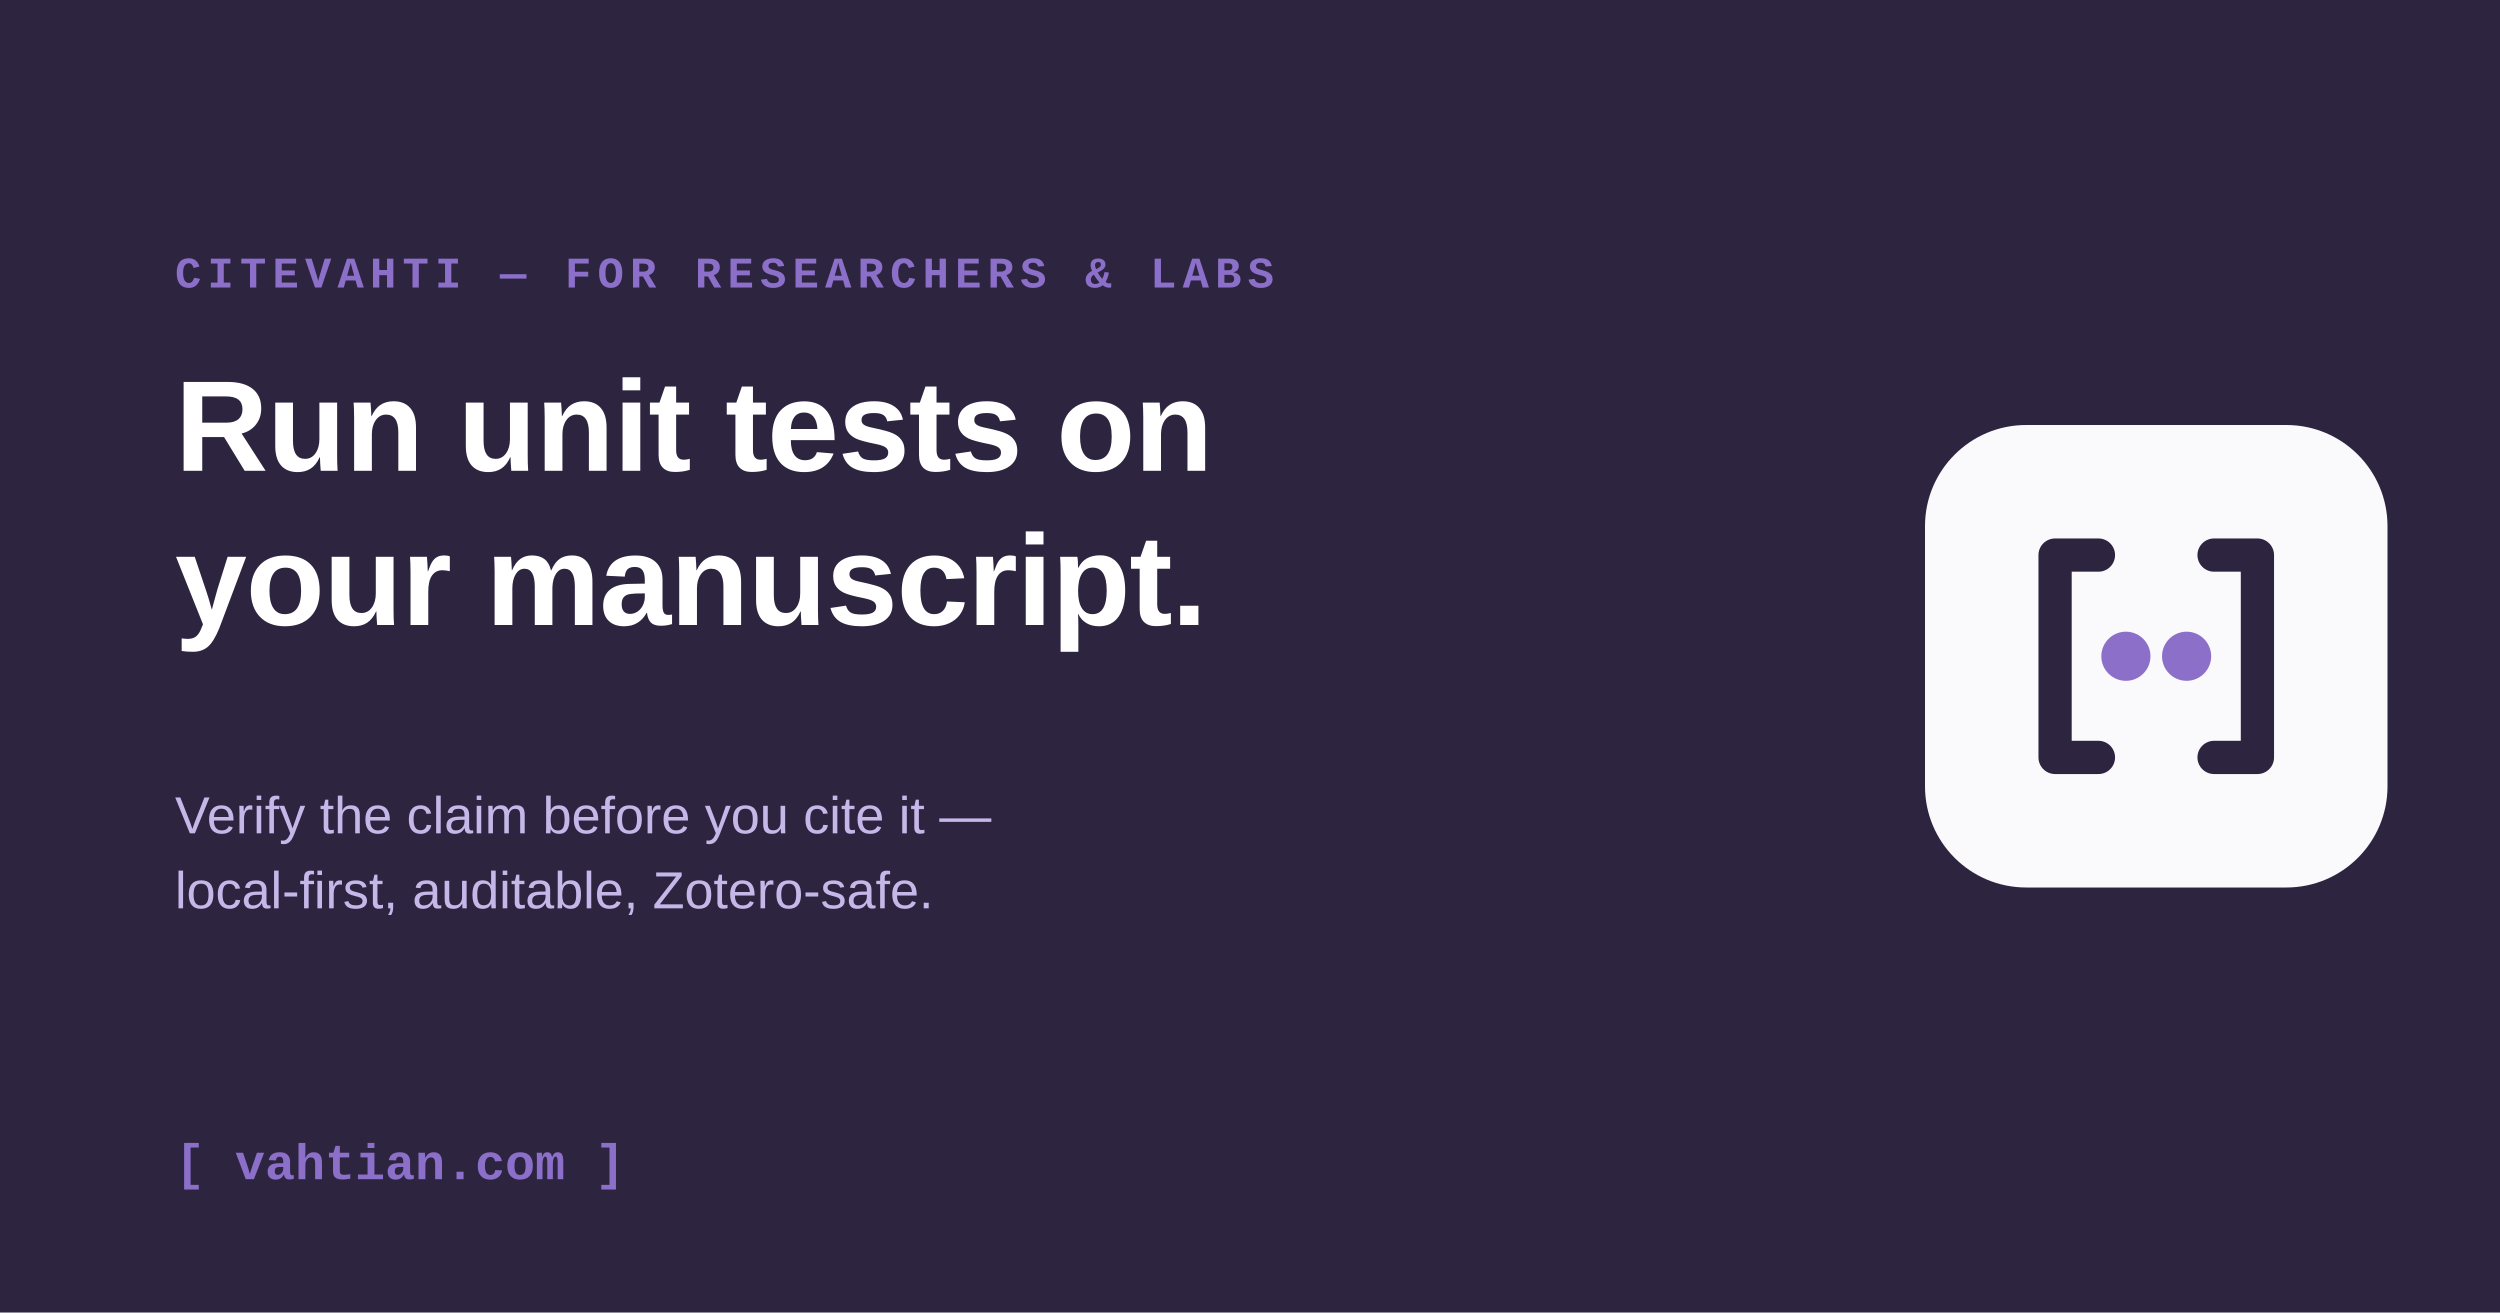
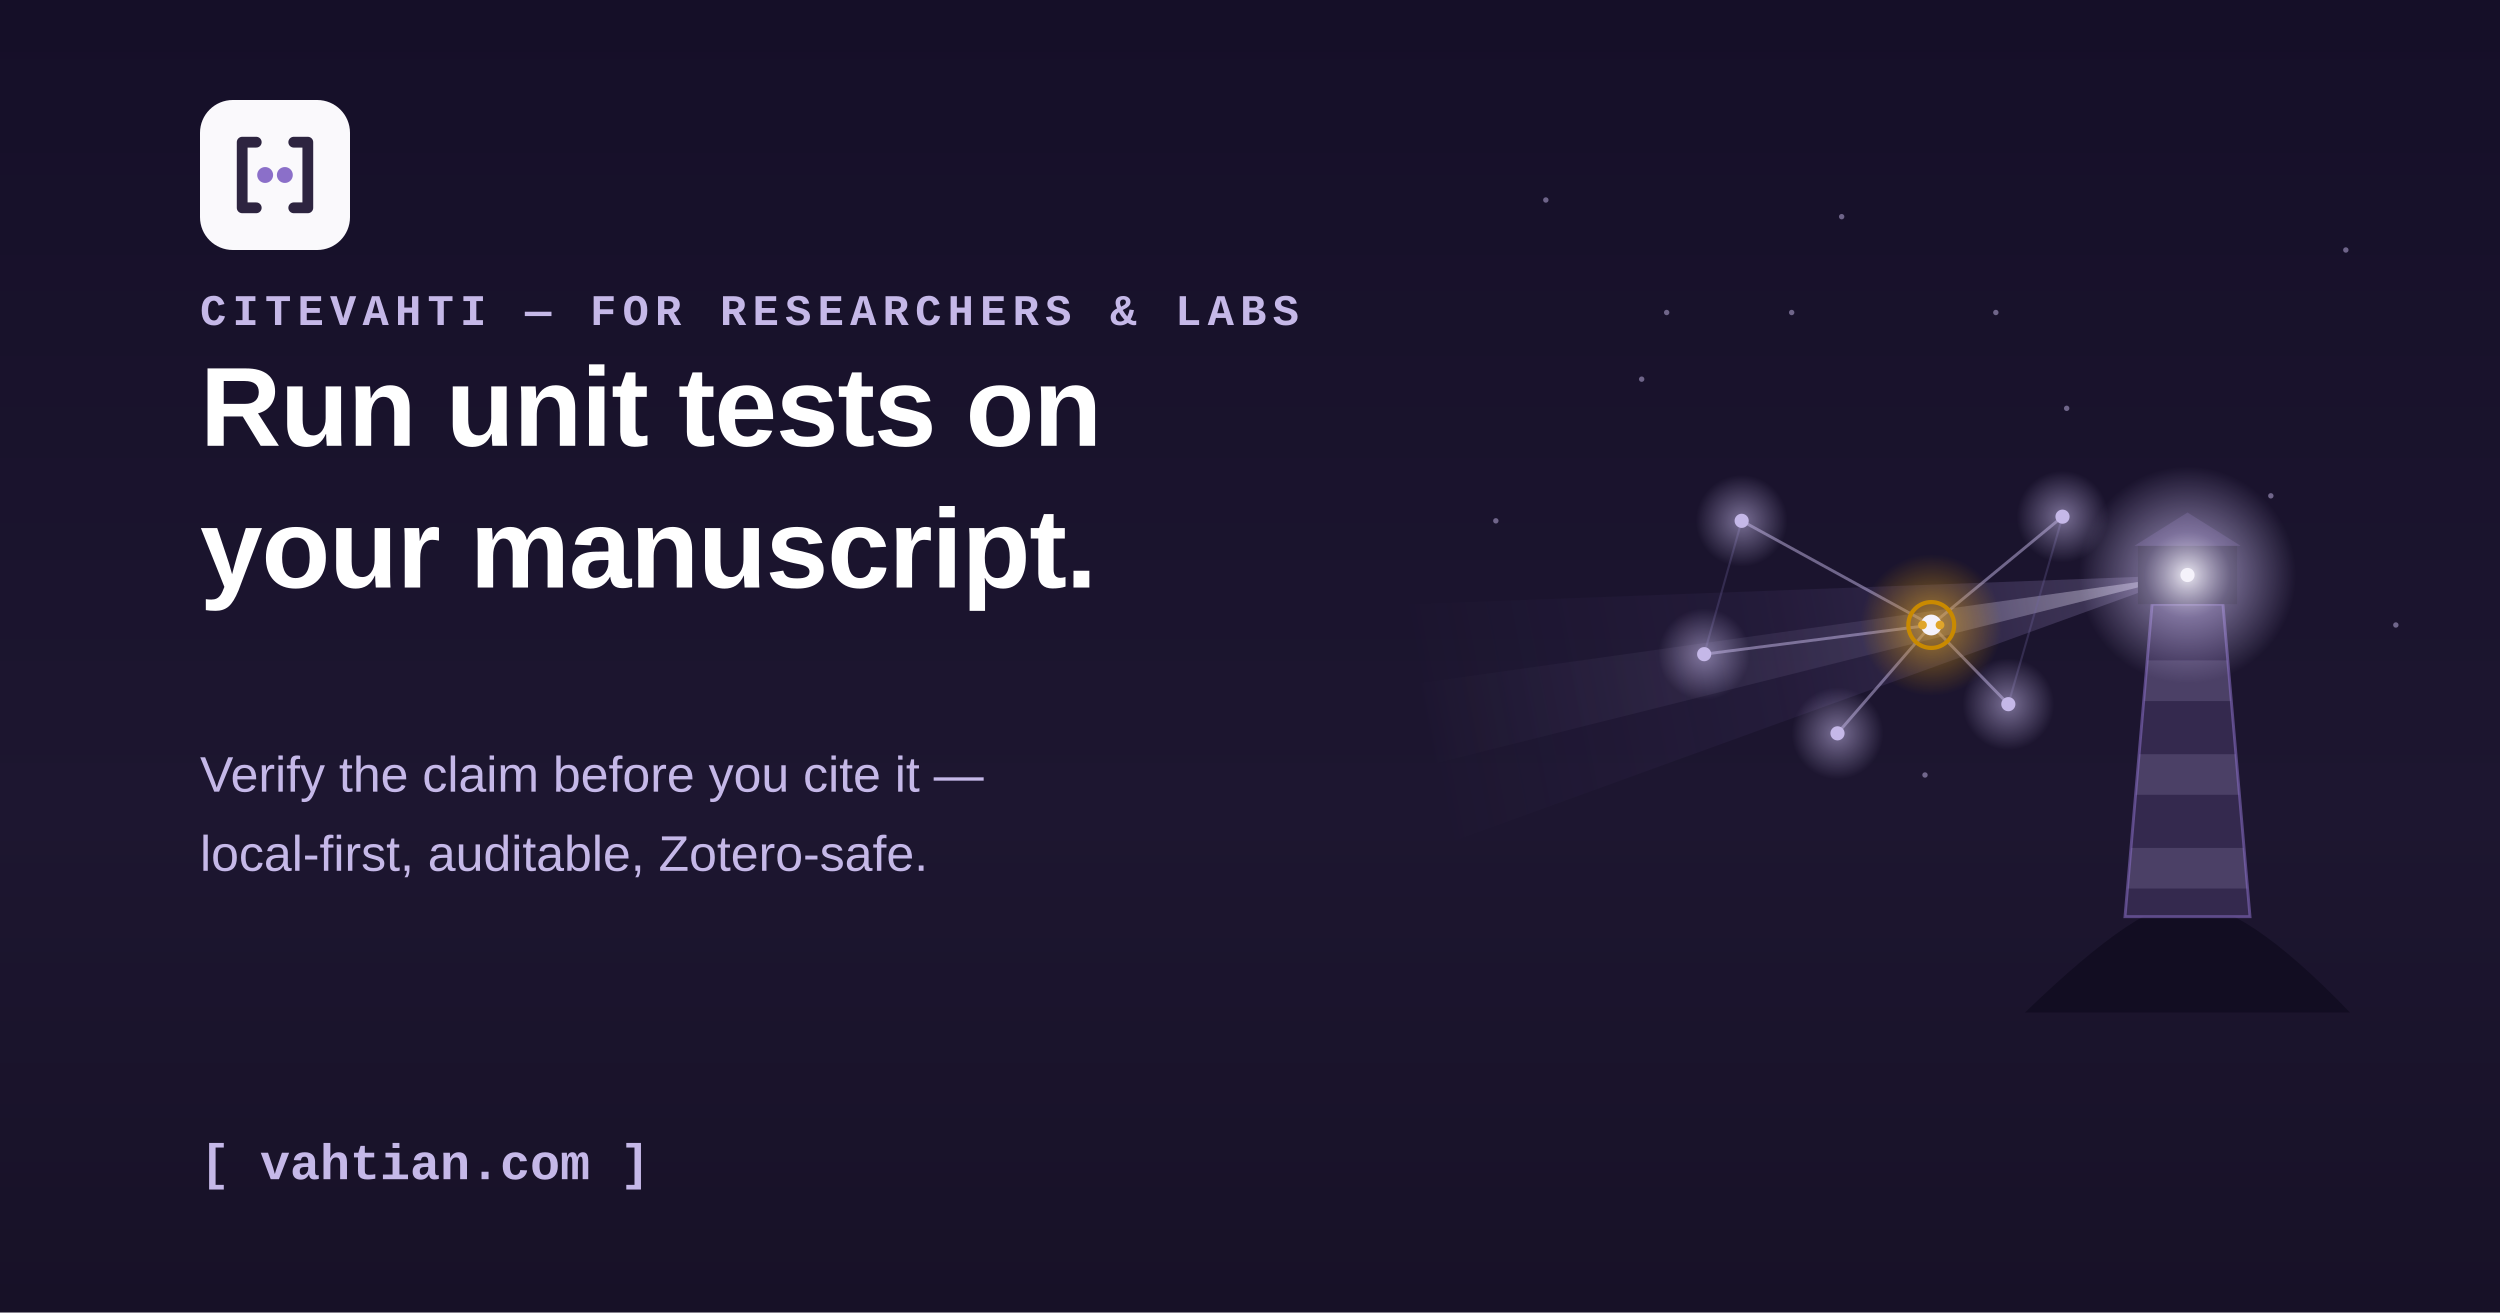
<svg xmlns="http://www.w3.org/2000/svg" width="1200" height="630" viewBox="0 0 1200 630" role="img" aria-label="citevahti social card">
-   <rect width="1200" height="630" fill="#2D2440" />
-   <text x="84" y="138" font-family="Liberation Mono, DejaVu Sans Mono, monospace" font-size="21" font-weight="700" fill="#8B6FC9" letter-spacing="3">CITEVAHTI — FOR RESEARCHERS &amp; LABS</text>
-   <text x="84" y="226" font-family="Liberation Sans, DejaVu Sans, sans-serif" font-size="62" font-weight="700" fill="#FFFFFF" letter-spacing="-0.5">Run unit tests on</text>
-   <text x="84" y="300" font-family="Liberation Sans, DejaVu Sans, sans-serif" font-size="62" font-weight="700" fill="#FFFFFF" letter-spacing="-0.5">your manuscript.</text>
-   <text x="84" y="400" font-family="Liberation Sans, DejaVu Sans, sans-serif" font-size="25" fill="#C5B8E8">Verify the claim before you cite it —</text>
-   <text x="84" y="436" font-family="Liberation Sans, DejaVu Sans, sans-serif" font-size="25" fill="#C5B8E8">local-first, auditable, Zotero-safe.</text>
-   <text x="84" y="566" font-family="Liberation Mono, DejaVu Sans Mono, monospace" font-size="24" font-weight="700" fill="#8B6FC9">[ vahtian.com ]</text>
-   <g transform="translate(924,204) scale(6.9375)">
+   <defs>
+     <linearGradient id="bg" x1="0" y1="0" x2="0" y2="1">
+       <stop offset="0" stop-color="#150f28" />
+       <stop offset="0.62" stop-color="#1d1630" />
+       <stop offset="1" stop-color="#171127" />
+     </linearGradient>
+     <radialGradient id="lampG">
+       <stop offset="0" stop-color="#F5F2FB" stop-opacity="0.95" />
+       <stop offset="0.4" stop-color="#C5B8E8" stop-opacity="0.5" />
+       <stop offset="1" stop-color="#C5B8E8" stop-opacity="0" />
+     </radialGradient>
+     <radialGradient id="nodeG">
+       <stop offset="0" stop-color="#C5B8E8" stop-opacity="0.55" />
+       <stop offset="1" stop-color="#C5B8E8" stop-opacity="0" />
+     </radialGradient>
+     <radialGradient id="amberG">
+       <stop offset="0" stop-color="#E0A52A" stop-opacity="0.7" />
+       <stop offset="1" stop-color="#C98A00" stop-opacity="0" />
+     </radialGradient>
+     <linearGradient id="beamG" gradientUnits="userSpaceOnUse" x1="1050" y1="276" x2="681.5" y2="347.9">
+       <stop offset="0" stop-color="#C5B8E8" stop-opacity="0.26" />
+       <stop offset="0.55" stop-color="#8B6FC9" stop-opacity="0.07" />
+       <stop offset="1" stop-color="#8B6FC9" stop-opacity="0" />
+     </linearGradient>
+     <linearGradient id="beamCoreG" gradientUnits="userSpaceOnUse" x1="1050" y1="276" x2="681.5" y2="347.9">
+       <stop offset="0" stop-color="#F5F2FB" stop-opacity="0.5" />
+       <stop offset="0.4" stop-color="#C5B8E8" stop-opacity="0.12" />
+       <stop offset="1" stop-color="#C5B8E8" stop-opacity="0" />
+     </linearGradient>
+   </defs>
+   <rect width="1200" height="630" fill="url(#bg)" />
+   <circle cx="742" cy="96" r="1.3" fill="#C5B8E8" opacity="0.5" />
+   <circle cx="800" cy="150" r="1.3" fill="#C5B8E8" opacity="0.5" />
+   <circle cx="884" cy="104" r="1.3" fill="#C5B8E8" opacity="0.5" />
+   <circle cx="958" cy="150" r="1.3" fill="#C5B8E8" opacity="0.5" />
+   <circle cx="1126" cy="120" r="1.3" fill="#C5B8E8" opacity="0.5" />
+   <circle cx="718" cy="250" r="1.3" fill="#C5B8E8" opacity="0.5" />
+   <circle cx="992" cy="196" r="1.3" fill="#C5B8E8" opacity="0.5" />
+   <circle cx="1150" cy="300" r="1.3" fill="#C5B8E8" opacity="0.5" />
+   <circle cx="860" cy="150" r="1.3" fill="#C5B8E8" opacity="0.5" />
+   <circle cx="924" cy="372" r="1.3" fill="#C5B8E8" opacity="0.5" />
+   <circle cx="788" cy="182" r="1.3" fill="#C5B8E8" opacity="0.5" />
+   <circle cx="1090" cy="238" r="1.3" fill="#C5B8E8" opacity="0.5" />
+   <polygon points="1050,276 692.7,405.5 670.3,290.3" fill="url(#beamG)" />
+   <polygon points="1050,276 681.4,368.3 673.7,329.0" fill="url(#beamCoreG)" />
+   <line x1="927" y1="300" x2="836" y2="250" stroke="#C5B8E8" stroke-width="1.4" opacity="0.5" />
+   <line x1="927" y1="300" x2="882" y2="352" stroke="#C5B8E8" stroke-width="1.4" opacity="0.5" />
+   <line x1="927" y1="300" x2="990" y2="248" stroke="#C5B8E8" stroke-width="1.4" opacity="0.5" />
+   <line x1="927" y1="300" x2="818" y2="314" stroke="#C5B8E8" stroke-width="1.4" opacity="0.5" />
+   <line x1="927" y1="300" x2="964" y2="338" stroke="#C5B8E8" stroke-width="1.4" opacity="0.5" />
+   <line x1="836" y1="250" x2="818" y2="314" stroke="#6f63a0" stroke-width="1" opacity="0.3" />
+   <line x1="990" y1="248" x2="964" y2="338" stroke="#6f63a0" stroke-width="1" opacity="0.3" />
+   <circle cx="927" cy="300" r="34" fill="url(#amberG)" />
+   <circle cx="927" cy="300" r="5" fill="#F5F2FB" />
+   <circle cx="927" cy="300" r="11" fill="none" stroke="#C98A00" stroke-width="2" />
+   <circle cx="922.8" cy="300" r="2.1" fill="#E0A52A" />
+   <circle cx="931.2" cy="300" r="2.1" fill="#E0A52A" />
+   <circle cx="836" cy="250" r="22" fill="url(#nodeG)" />
+   <circle cx="836" cy="250" r="3.4" fill="#C5B8E8" />
+   <circle cx="882" cy="352" r="22" fill="url(#nodeG)" />
+   <circle cx="882" cy="352" r="3.4" fill="#C5B8E8" />
+   <circle cx="990" cy="248" r="22" fill="url(#nodeG)" />
+   <circle cx="990" cy="248" r="3.4" fill="#C5B8E8" />
+   <circle cx="818" cy="314" r="22" fill="url(#nodeG)" />
+   <circle cx="818" cy="314" r="3.4" fill="#C5B8E8" />
+   <circle cx="964" cy="338" r="22" fill="url(#nodeG)" />
+   <circle cx="964" cy="338" r="3.4" fill="#C5B8E8" />
+   <path d="M972,486 Q1030,430 1050,434 Q1076,432 1128,486 Z" fill="#120d22" />
+   <polygon points="1020,440 1033,290 1067,290 1080,440" fill="#34294e" />
+   <polygon points="1030.66,317.0 1069.34,317.0 1071.03,336.5 1028.97,336.5" fill="#C5B8E8" opacity="0.16" />
+   <polygon points="1026.76,362.0 1073.24,362.0 1074.93,381.5 1025.07,381.5" fill="#C5B8E8" opacity="0.16" />
+   <polygon points="1022.86,407.0 1077.14,407.0 1078.83,426.5 1021.17,426.5" fill="#C5B8E8" opacity="0.16" />
+   <polygon points="1020,440 1033,290 1067,290 1080,440" fill="none" stroke="#8B6FC9" stroke-width="1.4" opacity="0.55" />
+   <rect x="1026.2" y="262" width="47.6" height="28" fill="#0f0b1c" />
+   <polygon points="1024.5,262 1050,246 1075.5,262" fill="#34294e" />
+   <circle cx="1050" cy="276" r="52" fill="url(#lampG)" />
+   <circle cx="1050" cy="276" r="3.4" fill="#F5F2FB" />
+   <g transform="translate(96,48) scale(2.25)">
    <rect width="32" height="32" rx="7" fill="#FAF9FC" />
    <g fill="none" stroke="#2D2440" stroke-width="2.3" stroke-linecap="round" stroke-linejoin="round">
      <path d="M12 9 H9 V23 H12" />
      <path d="M20 9 H23 V23 H20" />
    </g>
    <circle cx="13.9" cy="16" r="1.7" fill="#8B6FC9" />
    <circle cx="18.1" cy="16" r="1.7" fill="#8B6FC9" />
  </g>
+   <text x="96" y="156" font-family="Liberation Mono, DejaVu Sans Mono, monospace" font-size="21" font-weight="700" fill="#C5B8E8" letter-spacing="3">CITEVAHTI — FOR RESEARCHERS &amp; LABS</text>
+   <text x="96" y="214" font-family="Liberation Sans, DejaVu Sans, sans-serif" font-size="54" font-weight="700" fill="#FFFFFF" letter-spacing="-0.5">Run unit tests on</text>
+   <text x="96" y="282" font-family="Liberation Sans, DejaVu Sans, sans-serif" font-size="54" font-weight="700" fill="#FFFFFF" letter-spacing="-0.5">your manuscript.</text>
+   <text x="96" y="380" font-family="Liberation Sans, DejaVu Sans, sans-serif" font-size="24" fill="#C5B8E8">Verify the claim before you cite it —</text>
+   <text x="96" y="418" font-family="Liberation Sans, DejaVu Sans, sans-serif" font-size="24" fill="#C5B8E8">local-first, auditable, Zotero-safe.</text>
+   <text x="96" y="566" font-family="Liberation Mono, DejaVu Sans Mono, monospace" font-size="24" font-weight="700" fill="#C5B8E8">[ vahtian.com ]</text>
</svg>
